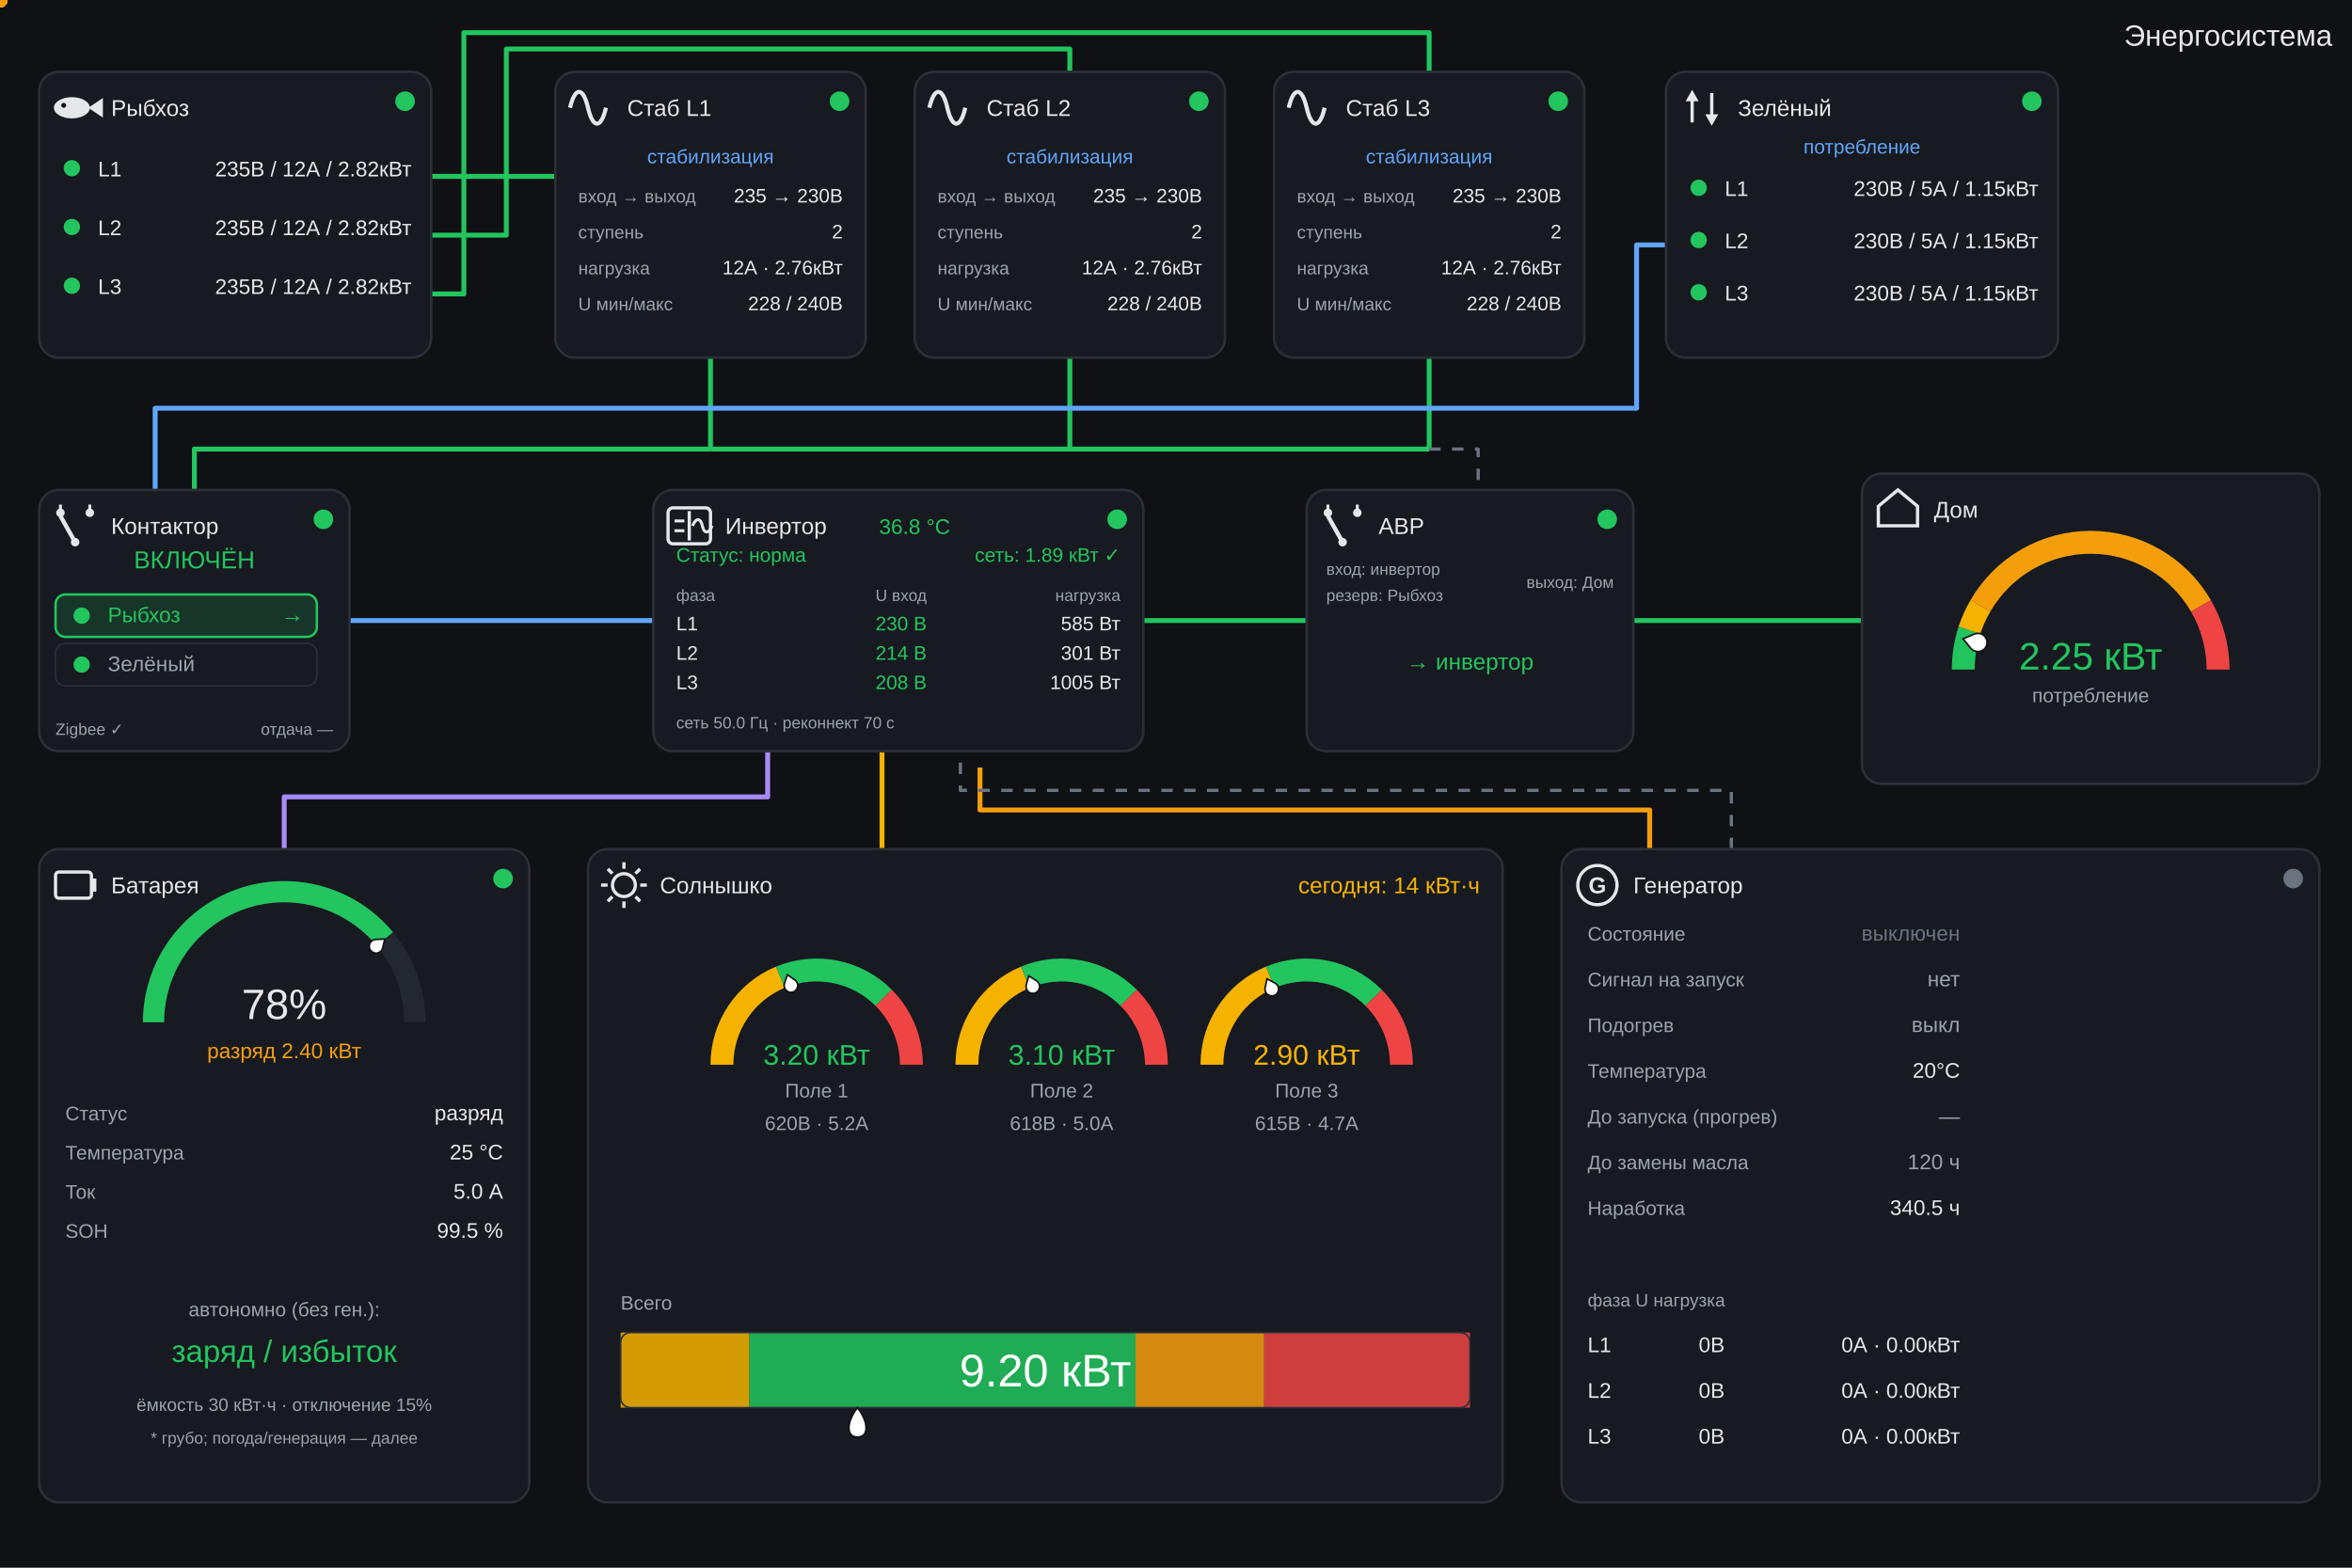
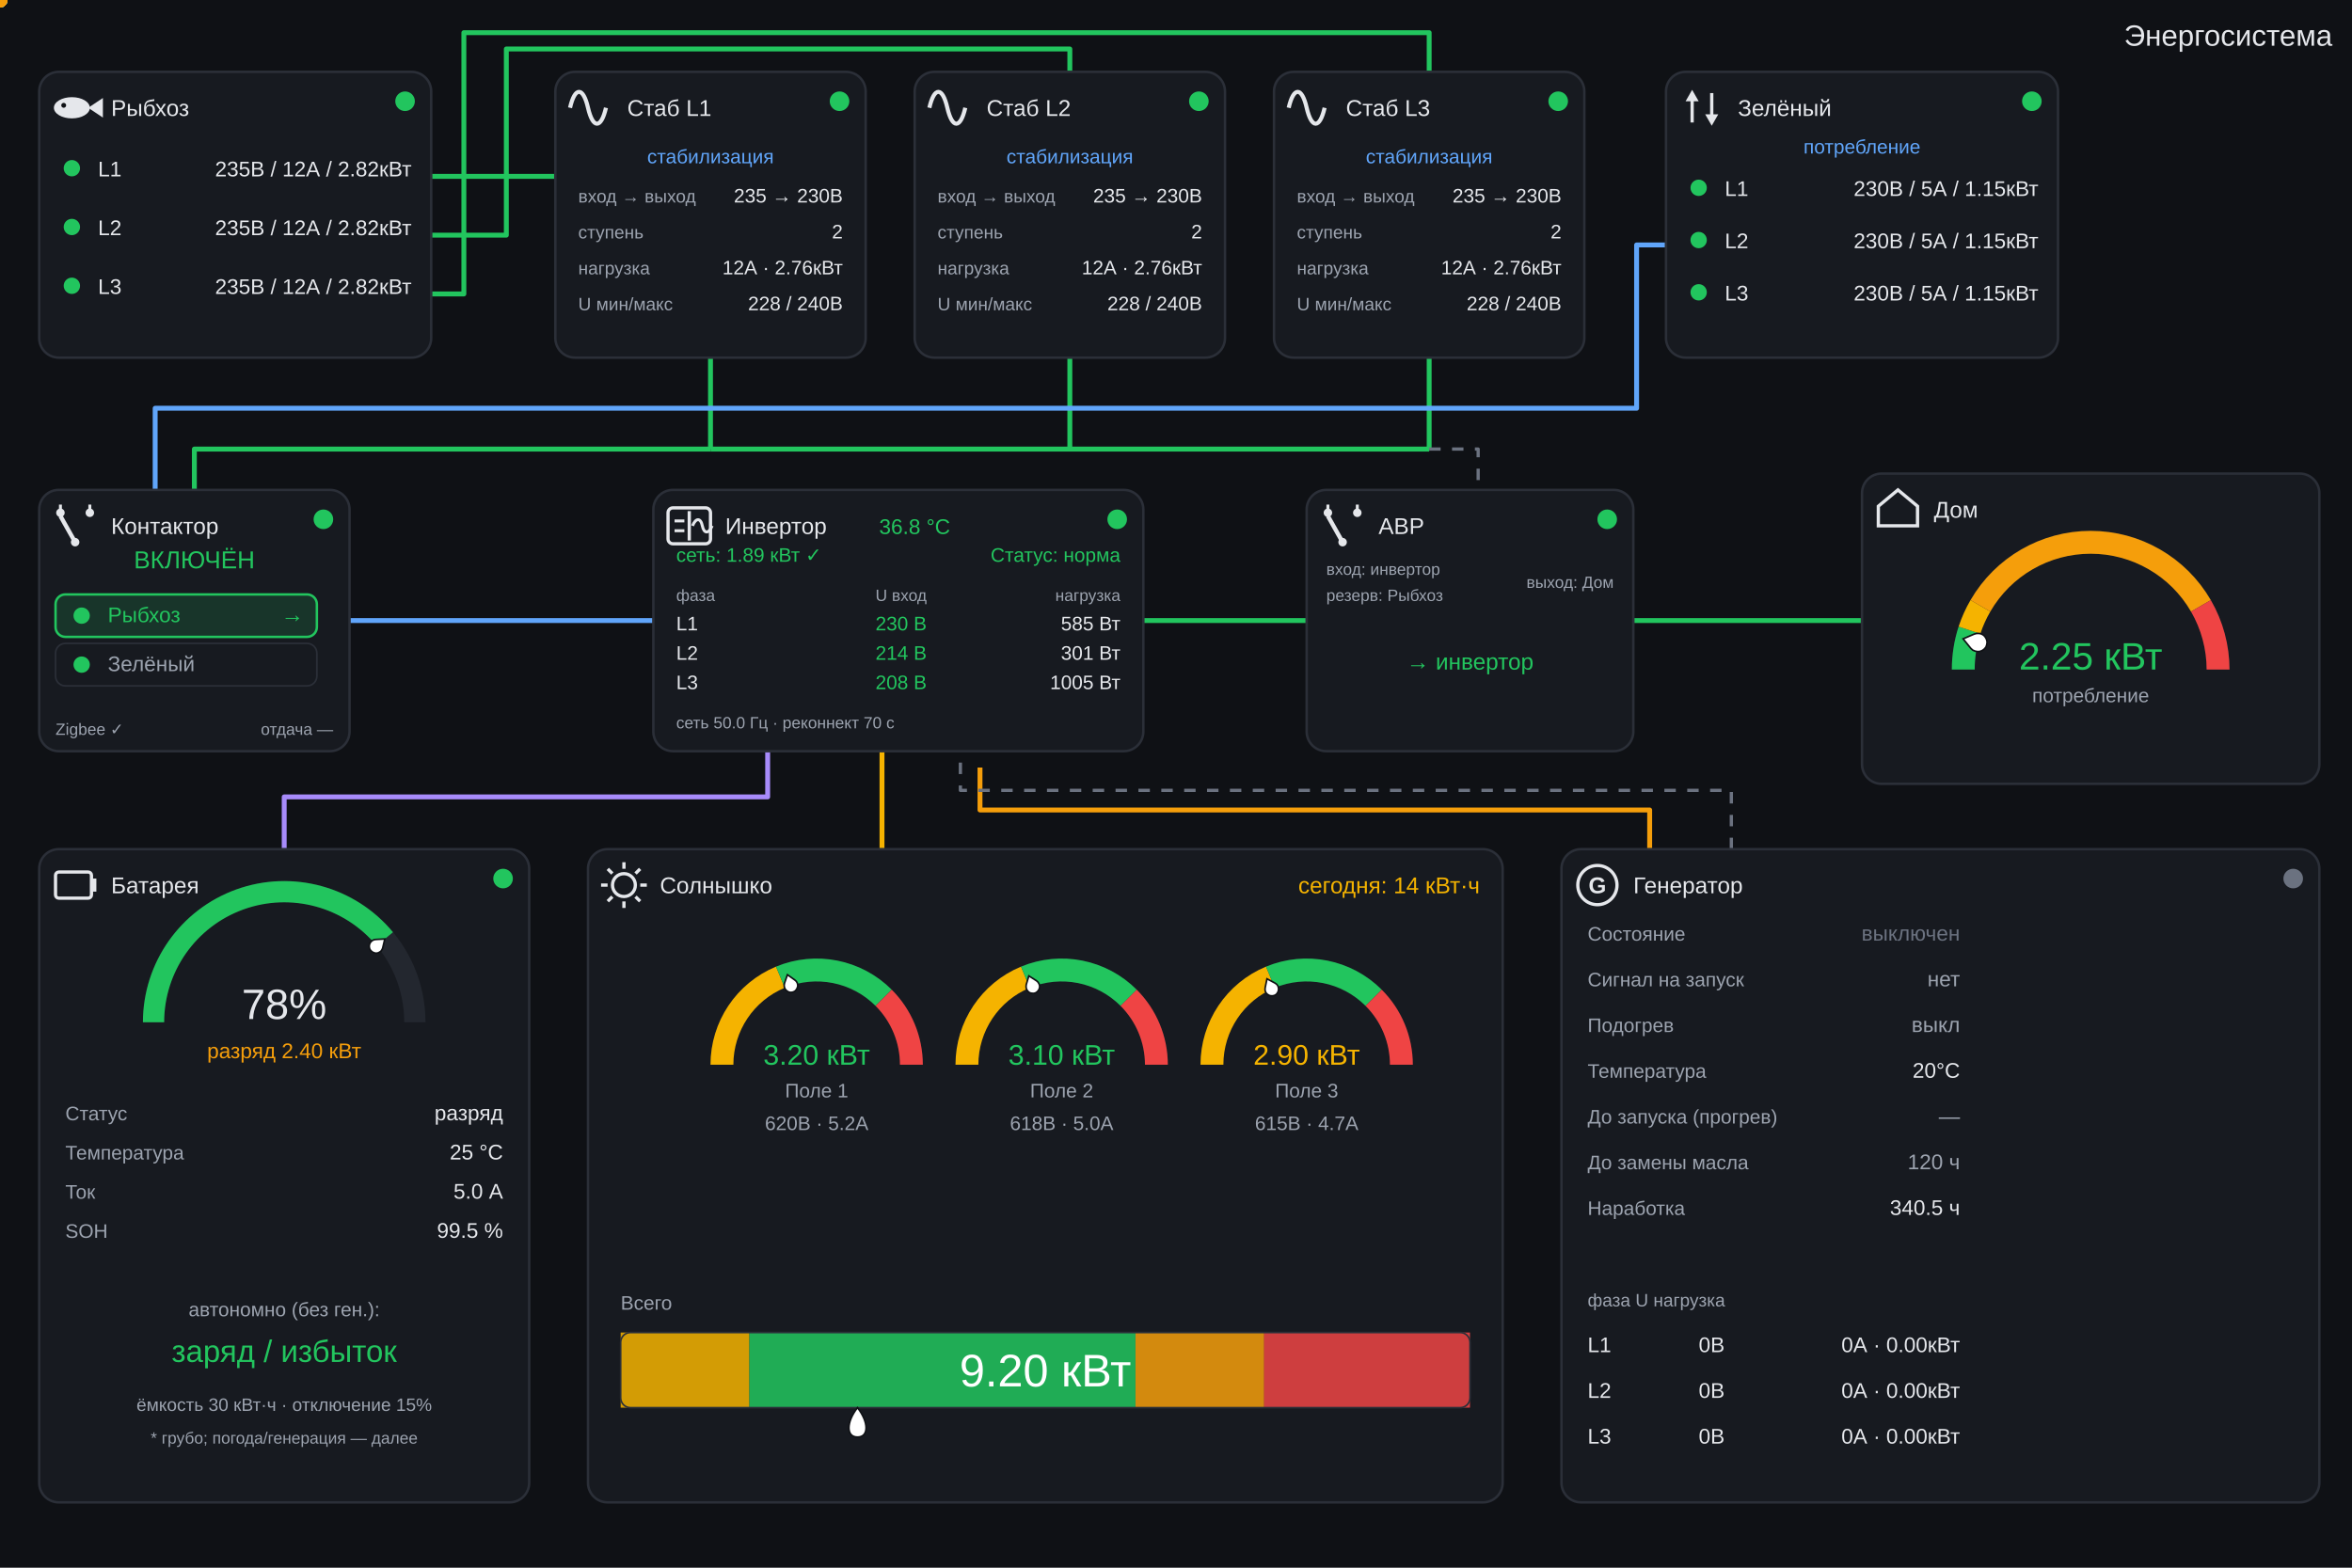
<svg xmlns="http://www.w3.org/2000/svg" viewBox="0 0 1440 960" font-family="Arial,Helvetica,sans-serif">
  <rect x="0" y="0" width="1440" height="960" fill="#0f1115" />
  <text x="1428" y="28" font-size="18" fill="#e5e7eb" text-anchor="end">Энергосистема</text>
  <polyline fill="none" stroke="#22c55e" stroke-width="3" stroke-linejoin="round" points="264,108 340,108 " />
  <circle r="4.5" fill="#22c55e">
    <animateMotion dur="1.46s" repeatCount="indefinite" begin="-0.00s" path="M 264,108 340,108" />
  </circle>
  <polyline fill="none" stroke="#22c55e" stroke-width="3" stroke-linejoin="round" points="264,144 310,144 310,30 655,30 655,44 " />
  <circle r="4.5" fill="#22c55e">
    <animateMotion dur="9.98s" repeatCount="indefinite" begin="-0.00s" path="M 264,144 310,144 310,30 655,30 655,44" />
  </circle>
  <circle r="4.5" fill="#22c55e">
    <animateMotion dur="9.98s" repeatCount="indefinite" begin="-2.00s" path="M 264,144 310,144 310,30 655,30 655,44" />
  </circle>
  <circle r="4.5" fill="#22c55e">
    <animateMotion dur="9.98s" repeatCount="indefinite" begin="-3.99s" path="M 264,144 310,144 310,30 655,30 655,44" />
  </circle>
  <circle r="4.5" fill="#22c55e">
    <animateMotion dur="9.98s" repeatCount="indefinite" begin="-5.99s" path="M 264,144 310,144 310,30 655,30 655,44" />
  </circle>
  <circle r="4.5" fill="#22c55e">
    <animateMotion dur="9.98s" repeatCount="indefinite" begin="-7.98s" path="M 264,144 310,144 310,30 655,30 655,44" />
  </circle>
  <polyline fill="none" stroke="#22c55e" stroke-width="3" stroke-linejoin="round" points="264,180 284,180 284,20 875,20 875,44 " />
  <circle r="4.5" fill="#22c55e">
    <animateMotion dur="15.29s" repeatCount="indefinite" begin="-0.00s" path="M 264,180 284,180 284,20 875,20 875,44" />
  </circle>
  <circle r="4.5" fill="#22c55e">
    <animateMotion dur="15.29s" repeatCount="indefinite" begin="-2.18s" path="M 264,180 284,180 284,20 875,20 875,44" />
  </circle>
  <circle r="4.5" fill="#22c55e">
    <animateMotion dur="15.29s" repeatCount="indefinite" begin="-4.37s" path="M 264,180 284,180 284,20 875,20 875,44" />
  </circle>
  <circle r="4.5" fill="#22c55e">
    <animateMotion dur="15.29s" repeatCount="indefinite" begin="-6.55s" path="M 264,180 284,180 284,20 875,20 875,44" />
  </circle>
  <circle r="4.5" fill="#22c55e">
    <animateMotion dur="15.29s" repeatCount="indefinite" begin="-8.74s" path="M 264,180 284,180 284,20 875,20 875,44" />
  </circle>
  <circle r="4.5" fill="#22c55e">
    <animateMotion dur="15.29s" repeatCount="indefinite" begin="-10.92s" path="M 264,180 284,180 284,20 875,20 875,44" />
  </circle>
  <circle r="4.5" fill="#22c55e">
    <animateMotion dur="15.29s" repeatCount="indefinite" begin="-13.10s" path="M 264,180 284,180 284,20 875,20 875,44" />
  </circle>
  <polyline fill="none" stroke="#22c55e" stroke-width="3" stroke-linejoin="round" points="435,219 435,275 " />
  <circle r="4.5" fill="#22c55e">
    <animateMotion dur="0.92s" repeatCount="indefinite" begin="-0.00s" path="M 435,219 435,275" />
  </circle>
  <polyline fill="none" stroke="#22c55e" stroke-width="3" stroke-linejoin="round" points="655,219 655,275 " />
  <circle r="4.5" fill="#22c55e">
    <animateMotion dur="0.92s" repeatCount="indefinite" begin="-0.00s" path="M 655,219 655,275" />
  </circle>
  <polyline fill="none" stroke="#22c55e" stroke-width="3" stroke-linejoin="round" points="875,219 875,275 " />
  <circle r="4.5" fill="#22c55e">
    <animateMotion dur="0.92s" repeatCount="indefinite" begin="-0.00s" path="M 875,219 875,275" />
  </circle>
  <polyline fill="none" stroke="#22c55e" stroke-width="3" stroke-linejoin="round" points="435,275 875,275 " />
  <polyline fill="none" stroke="#22c55e" stroke-width="3" stroke-linejoin="round" points="435,275 119,275 119,300 " />
  <circle r="4.5" fill="#22c55e">
    <animateMotion dur="5.59s" repeatCount="indefinite" begin="-0.00s" path="M 435,275 119,275 119,300" />
  </circle>
  <circle r="4.5" fill="#22c55e">
    <animateMotion dur="5.59s" repeatCount="indefinite" begin="-1.86s" path="M 435,275 119,275 119,300" />
  </circle>
  <circle r="4.5" fill="#22c55e">
    <animateMotion dur="5.59s" repeatCount="indefinite" begin="-3.73s" path="M 435,275 119,275 119,300" />
  </circle>
  <polyline fill="none" stroke="#6b7280" stroke-width="2" stroke-linejoin="round" stroke-dasharray="7 7" points="875,275 905,275 905,300 " />
  <polyline fill="none" stroke="#60a5fa" stroke-width="3" stroke-linejoin="round" points="1020,150 1002,150 1002,250 95,250 95,300 " />
  <circle r="4.5" fill="#60a5fa">
    <animateMotion dur="20.67s" repeatCount="indefinite" begin="-0.00s" path="M 1020,150 1002,150 1002,250 95,250 95,300" />
  </circle>
  <circle r="4.5" fill="#60a5fa">
    <animateMotion dur="20.67s" repeatCount="indefinite" begin="-2.07s" path="M 1020,150 1002,150 1002,250 95,250 95,300" />
  </circle>
  <circle r="4.5" fill="#60a5fa">
    <animateMotion dur="20.67s" repeatCount="indefinite" begin="-4.13s" path="M 1020,150 1002,150 1002,250 95,250 95,300" />
  </circle>
  <circle r="4.5" fill="#60a5fa">
    <animateMotion dur="20.67s" repeatCount="indefinite" begin="-6.20s" path="M 1020,150 1002,150 1002,250 95,250 95,300" />
  </circle>
  <circle r="4.5" fill="#60a5fa">
    <animateMotion dur="20.67s" repeatCount="indefinite" begin="-8.27s" path="M 1020,150 1002,150 1002,250 95,250 95,300" />
  </circle>
  <circle r="4.5" fill="#60a5fa">
    <animateMotion dur="20.67s" repeatCount="indefinite" begin="-10.34s" path="M 1020,150 1002,150 1002,250 95,250 95,300" />
  </circle>
  <circle r="4.5" fill="#60a5fa">
    <animateMotion dur="20.67s" repeatCount="indefinite" begin="-12.40s" path="M 1020,150 1002,150 1002,250 95,250 95,300" />
  </circle>
  <circle r="4.5" fill="#60a5fa">
    <animateMotion dur="20.67s" repeatCount="indefinite" begin="-14.47s" path="M 1020,150 1002,150 1002,250 95,250 95,300" />
  </circle>
  <circle r="4.5" fill="#60a5fa">
    <animateMotion dur="20.67s" repeatCount="indefinite" begin="-16.54s" path="M 1020,150 1002,150 1002,250 95,250 95,300" />
  </circle>
  <circle r="4.5" fill="#60a5fa">
    <animateMotion dur="20.67s" repeatCount="indefinite" begin="-18.61s" path="M 1020,150 1002,150 1002,250 95,250 95,300" />
  </circle>
  <polyline fill="none" stroke="#60a5fa" stroke-width="3" stroke-linejoin="round" points="214,380 400,380 " />
  <circle r="4.5" fill="#60a5fa">
    <animateMotion dur="3.58s" repeatCount="indefinite" begin="-0.00s" path="M 214,380 400,380" />
  </circle>
  <circle r="4.5" fill="#60a5fa">
    <animateMotion dur="3.58s" repeatCount="indefinite" begin="-1.79s" path="M 214,380 400,380" />
  </circle>
  <polyline fill="none" stroke="#22c55e" stroke-width="3" stroke-linejoin="round" points="700,380 800,380 " />
  <circle r="4.5" fill="#22c55e">
    <animateMotion dur="1.43s" repeatCount="indefinite" begin="-0.00s" path="M 700,380 800,380" />
  </circle>
  <polyline fill="none" stroke="#22c55e" stroke-width="3" stroke-linejoin="round" points="1000,380 1140,380 " />
  <circle r="4.5" fill="#22c55e">
    <animateMotion dur="2.30s" repeatCount="indefinite" begin="-0.00s" path="M 1000,380 1140,380" />
  </circle>
  <polyline fill="none" stroke="#a78bfa" stroke-width="3" stroke-linejoin="round" points="174,520 174,488 470,488 470,460 " />
  <circle r="4.5" fill="#a78bfa">
    <animateMotion dur="6.40s" repeatCount="indefinite" begin="-0.00s" path="M 174,520 174,488 470,488 470,460" />
  </circle>
  <circle r="4.5" fill="#a78bfa">
    <animateMotion dur="6.40s" repeatCount="indefinite" begin="-2.13s" path="M 174,520 174,488 470,488 470,460" />
  </circle>
  <circle r="4.5" fill="#a78bfa">
    <animateMotion dur="6.40s" repeatCount="indefinite" begin="-4.27s" path="M 174,520 174,488 470,488 470,460" />
  </circle>
  <polyline fill="none" stroke="#f5b300" stroke-width="3" stroke-linejoin="round" points="540,520 540,460 " />
  <circle r="4.5" fill="#f5b300">
    <animateMotion dur="0.51s" repeatCount="indefinite" begin="-0.00s" path="M 540,520 540,460" />
  </circle>
  <polyline fill="none" stroke="#f59e0b" stroke-width="3" stroke-linejoin="round" points="1010,520 1010,496 600,496 600,470 " />
  <circle r="4.5" fill="#f59e0b">
    <animateMotion dur="10.70s" repeatCount="indefinite" begin="-0.00s" path="M 1010,520 1010,496 600,496 600,470" />
  </circle>
  <circle r="4.5" fill="#f59e0b">
    <animateMotion dur="10.70s" repeatCount="indefinite" begin="-2.67s" path="M 1010,520 1010,496 600,496 600,470" />
  </circle>
  <circle r="4.5" fill="#f59e0b">
    <animateMotion dur="10.70s" repeatCount="indefinite" begin="-5.35s" path="M 1010,520 1010,496 600,496 600,470" />
  </circle>
  <circle r="4.5" fill="#f59e0b">
    <animateMotion dur="10.70s" repeatCount="indefinite" begin="-8.02s" path="M 1010,520 1010,496 600,496 600,470" />
  </circle>
  <polyline fill="none" stroke="#6b7280" stroke-width="2" stroke-linejoin="round" stroke-dasharray="7 7" points="1060,520 1060,484 588,484 588,460 " />
  <rect x="24" y="44" width="240" height="175" rx="12" fill="#171a20" stroke="#2b2f38" stroke-width="1.5" />
  <g fill="#e5e7eb">
    <ellipse cx="44" cy="66" rx="11" ry="6.5" />
    <polygon points="54,66 63,60 63,72" />
  </g>
  <circle cx="39" cy="64.5" r="1.5" fill="#0f1115" />
  <text x="68" y="71" font-size="14" fill="#e5e7eb" text-anchor="start">Рыбхоз</text>
  <circle cx="248" cy="62" r="6" fill="#22c55e" />
  <circle cx="44" cy="103" r="5" fill="#22c55e" />
  <text x="60" y="108" font-size="13" fill="#e5e7eb" text-anchor="start">L1</text>
  <text x="252" y="108" font-size="13" fill="#e5e7eb" text-anchor="end">235В / 12А / 2.82кВт</text>
  <circle cx="44" cy="139" r="5" fill="#22c55e" />
  <text x="60" y="144" font-size="13" fill="#e5e7eb" text-anchor="start">L2</text>
  <text x="252" y="144" font-size="13" fill="#e5e7eb" text-anchor="end">235В / 12А / 2.82кВт</text>
  <circle cx="44" cy="175" r="5" fill="#22c55e" />
  <text x="60" y="180" font-size="13" fill="#e5e7eb" text-anchor="start">L3</text>
  <text x="252" y="180" font-size="13" fill="#e5e7eb" text-anchor="end">235В / 12А / 2.82кВт</text>
  <rect x="340" y="44" width="190" height="175" rx="12" fill="#171a20" stroke="#2b2f38" stroke-width="1.5" />
  <path d="M 349 66 c 3,-13 8,-13 11,0 c 3,13 8,13 11,0" fill="none" stroke="#e5e7eb" stroke-width="2.5" />
  <text x="384" y="71" font-size="14" fill="#e5e7eb" text-anchor="start">Стаб L1</text>
  <circle cx="514" cy="62" r="6" fill="#22c55e" />
  <text x="435" y="100" font-size="12" fill="#60a5fa" text-anchor="middle">стабилизация</text>
  <text x="354" y="124" font-size="11" fill="#9ca3af" text-anchor="start">вход → выход</text>
  <text x="516" y="124" font-size="12" fill="#e5e7eb" text-anchor="end">235 → 230В</text>
  <text x="354" y="146" font-size="11" fill="#9ca3af" text-anchor="start">ступень</text>
  <text x="516" y="146" font-size="12" fill="#e5e7eb" text-anchor="end">2</text>
  <text x="354" y="168" font-size="11" fill="#9ca3af" text-anchor="start">нагрузка</text>
  <text x="516" y="168" font-size="12" fill="#e5e7eb" text-anchor="end">12А · 2.76кВт</text>
  <text x="354" y="190" font-size="11" fill="#9ca3af" text-anchor="start">U мин/макс</text>
  <text x="516" y="190" font-size="12" fill="#e5e7eb" text-anchor="end">228 / 240В</text>
  <rect x="560" y="44" width="190" height="175" rx="12" fill="#171a20" stroke="#2b2f38" stroke-width="1.5" />
  <path d="M 569 66 c 3,-13 8,-13 11,0 c 3,13 8,13 11,0" fill="none" stroke="#e5e7eb" stroke-width="2.5" />
  <text x="604" y="71" font-size="14" fill="#e5e7eb" text-anchor="start">Стаб L2</text>
  <circle cx="734" cy="62" r="6" fill="#22c55e" />
  <text x="655" y="100" font-size="12" fill="#60a5fa" text-anchor="middle">стабилизация</text>
  <text x="574" y="124" font-size="11" fill="#9ca3af" text-anchor="start">вход → выход</text>
  <text x="736" y="124" font-size="12" fill="#e5e7eb" text-anchor="end">235 → 230В</text>
  <text x="574" y="146" font-size="11" fill="#9ca3af" text-anchor="start">ступень</text>
  <text x="736" y="146" font-size="12" fill="#e5e7eb" text-anchor="end">2</text>
  <text x="574" y="168" font-size="11" fill="#9ca3af" text-anchor="start">нагрузка</text>
  <text x="736" y="168" font-size="12" fill="#e5e7eb" text-anchor="end">12А · 2.76кВт</text>
  <text x="574" y="190" font-size="11" fill="#9ca3af" text-anchor="start">U мин/макс</text>
  <text x="736" y="190" font-size="12" fill="#e5e7eb" text-anchor="end">228 / 240В</text>
  <rect x="780" y="44" width="190" height="175" rx="12" fill="#171a20" stroke="#2b2f38" stroke-width="1.5" />
  <path d="M 789 66 c 3,-13 8,-13 11,0 c 3,13 8,13 11,0" fill="none" stroke="#e5e7eb" stroke-width="2.5" />
  <text x="824" y="71" font-size="14" fill="#e5e7eb" text-anchor="start">Стаб L3</text>
  <circle cx="954" cy="62" r="6" fill="#22c55e" />
  <text x="875" y="100" font-size="12" fill="#60a5fa" text-anchor="middle">стабилизация</text>
  <text x="794" y="124" font-size="11" fill="#9ca3af" text-anchor="start">вход → выход</text>
  <text x="956" y="124" font-size="12" fill="#e5e7eb" text-anchor="end">235 → 230В</text>
  <text x="794" y="146" font-size="11" fill="#9ca3af" text-anchor="start">ступень</text>
  <text x="956" y="146" font-size="12" fill="#e5e7eb" text-anchor="end">2</text>
  <text x="794" y="168" font-size="11" fill="#9ca3af" text-anchor="start">нагрузка</text>
  <text x="956" y="168" font-size="12" fill="#e5e7eb" text-anchor="end">12А · 2.76кВт</text>
  <text x="794" y="190" font-size="11" fill="#9ca3af" text-anchor="start">U мин/макс</text>
  <text x="956" y="190" font-size="12" fill="#e5e7eb" text-anchor="end">228 / 240В</text>
  <rect x="1020" y="44" width="240" height="175" rx="12" fill="#171a20" stroke="#2b2f38" stroke-width="1.5" />
  <line x1="1036" y1="75" x2="1036" y2="60" stroke="#e5e7eb" stroke-width="2" />
  <polygon points="1036,55 1032,62 1040,62" fill="#e5e7eb" />
  <line x1="1048" y1="57" x2="1048" y2="72" stroke="#e5e7eb" stroke-width="2" />
  <polygon points="1048,77 1052,70 1044,70" fill="#e5e7eb" />
  <text x="1064" y="71" font-size="14" fill="#e5e7eb" text-anchor="start">Зелёный</text>
  <circle cx="1244" cy="62" r="6" fill="#22c55e" />
  <text x="1140" y="94" font-size="12" fill="#60a5fa" text-anchor="middle">потребление</text>
  <circle cx="1040" cy="115" r="5" fill="#22c55e" />
  <text x="1056" y="120" font-size="13" fill="#e5e7eb" text-anchor="start">L1</text>
  <text x="1248" y="120" font-size="13" fill="#e5e7eb" text-anchor="end">230В / 5А / 1.15кВт</text>
  <circle cx="1040" cy="147" r="5" fill="#22c55e" />
  <text x="1056" y="152" font-size="13" fill="#e5e7eb" text-anchor="start">L2</text>
  <text x="1248" y="152" font-size="13" fill="#e5e7eb" text-anchor="end">230В / 5А / 1.15кВт</text>
  <circle cx="1040" cy="179" r="5" fill="#22c55e" />
  <text x="1056" y="184" font-size="13" fill="#e5e7eb" text-anchor="start">L3</text>
  <text x="1248" y="184" font-size="13" fill="#e5e7eb" text-anchor="end">230В / 5А / 1.15кВт</text>
  <rect x="24" y="300" width="190" height="160" rx="12" fill="#171a20" stroke="#2b2f38" stroke-width="1.5" />
  <circle cx="37" cy="314" r="2.6" fill="#e5e7eb" />
  <circle cx="55" cy="314" r="2.6" fill="#e5e7eb" />
  <circle cx="46" cy="332" r="2.6" fill="#e5e7eb" />
  <line x1="37" y1="314" x2="37" y2="309" stroke="#e5e7eb" stroke-width="1.8" />
  <line x1="55" y1="314" x2="55" y2="309" stroke="#e5e7eb" stroke-width="1.8" />
  <line x1="46" y1="332" x2="37" y2="316" stroke="#e5e7eb" stroke-width="2.6" />
  <text x="68" y="327" font-size="14" fill="#e5e7eb" text-anchor="start">Контактор</text>
  <circle cx="198" cy="318" r="6" fill="#22c55e" />
  <text x="119" y="348" font-size="15" fill="#22c55e" text-anchor="middle">ВКЛЮЧЁН</text>
  <rect x="34" y="364" width="160" height="26" rx="6" fill="#22c55e" fill-opacity="0.16" stroke="#22c55e" stroke-width="1.5" />
  <circle cx="50" cy="377" r="5" fill="#22c55e" />
  <text x="66" y="381" font-size="13" fill="#22c55e" text-anchor="start">Рыбхоз</text>
  <text x="186" y="381" font-size="14" fill="#22c55e" text-anchor="end">→</text>
  <rect x="34" y="394" width="160" height="26" rx="6" fill="none" stroke="#2b2f38" stroke-width="1" />
  <circle cx="50" cy="407" r="5" fill="#22c55e" />
  <text x="66" y="411" font-size="13" fill="#9ca3af" text-anchor="start">Зелёный</text>
  <text x="34" y="450" font-size="10" fill="#9ca3af" text-anchor="start">Zigbee ✓</text>
  <text x="204" y="450" font-size="10" fill="#9ca3af" text-anchor="end">отдача —</text>
  <rect x="400" y="300" width="300" height="160" rx="12" fill="#171a20" stroke="#2b2f38" stroke-width="1.5" />
  <rect x="409" y="311" width="26" height="22" rx="3" fill="none" stroke="#e5e7eb" stroke-width="2" />
  <line x1="422" y1="313" x2="422" y2="331" stroke="#e5e7eb" stroke-width="2" />
  <path d="M 424 322 c 2,-5 5,-5 6,0 c 1,5 4,5 6,0" fill="none" stroke="#e5e7eb" stroke-width="1.8" />
  <line x1="413" y1="319" x2="419" y2="319" stroke="#e5e7eb" stroke-width="1.8" />
  <line x1="413" y1="325" x2="419" y2="325" stroke="#e5e7eb" stroke-width="1.8" />
  <text x="444" y="327" font-size="14" fill="#e5e7eb" text-anchor="start">Инвертор</text>
  <circle cx="684" cy="318" r="6" fill="#22c55e" />
  <text x="560" y="327" font-size="13" fill="#22c55e" text-anchor="middle">36.8 °C</text>
-   <text x="414" y="344" font-size="12" fill="#22c55e" text-anchor="start">Статус: норма</text>
-   <text x="686" y="344" font-size="12" fill="#22c55e" text-anchor="end">сеть: 1.89 кВт ✓</text>
+   <text x="414" y="344" font-size="12" fill="#22c55e" text-anchor="start">сеть: 1.89 кВт ✓</text>
+   <text x="686" y="344" font-size="12" fill="#22c55e" text-anchor="end">Статус: норма</text>
  <text x="414" y="368" font-size="10" fill="#9ca3af" text-anchor="start">фаза</text>
  <text x="536" y="368" font-size="10" fill="#9ca3af" text-anchor="start">U вход</text>
  <text x="686" y="368" font-size="10" fill="#9ca3af" text-anchor="end">нагрузка</text>
  <text x="414" y="386" font-size="12" fill="#e5e7eb" text-anchor="start">L1</text>
  <text x="536" y="386" font-size="12" fill="#22c55e" text-anchor="start">230 В</text>
  <text x="686" y="386" font-size="12" fill="#e5e7eb" text-anchor="end">585 Вт</text>
  <text x="414" y="404" font-size="12" fill="#e5e7eb" text-anchor="start">L2</text>
  <text x="536" y="404" font-size="12" fill="#22c55e" text-anchor="start">214 В</text>
  <text x="686" y="404" font-size="12" fill="#e5e7eb" text-anchor="end">301 Вт</text>
  <text x="414" y="422" font-size="12" fill="#e5e7eb" text-anchor="start">L3</text>
  <text x="536" y="422" font-size="12" fill="#22c55e" text-anchor="start">208 В</text>
  <text x="686" y="422" font-size="12" fill="#e5e7eb" text-anchor="end">1005 Вт</text>
  <text x="414" y="446" font-size="10" fill="#9ca3af" text-anchor="start">сеть 50.0 Гц · реконнект 70 с</text>
  <rect x="800" y="300" width="200" height="160" rx="12" fill="#171a20" stroke="#2b2f38" stroke-width="1.5" />
  <circle cx="813" cy="314" r="2.6" fill="#e5e7eb" />
  <circle cx="831" cy="314" r="2.6" fill="#e5e7eb" />
  <circle cx="822" cy="332" r="2.6" fill="#e5e7eb" />
  <line x1="813" y1="314" x2="813" y2="309" stroke="#e5e7eb" stroke-width="1.8" />
  <line x1="831" y1="314" x2="831" y2="309" stroke="#e5e7eb" stroke-width="1.8" />
  <line x1="822" y1="332" x2="813" y2="316" stroke="#e5e7eb" stroke-width="2.6" />
  <text x="844" y="327" font-size="14" fill="#e5e7eb" text-anchor="start">АВР</text>
  <circle cx="984" cy="318" r="6" fill="#22c55e" />
  <text x="812" y="352" font-size="10" fill="#9ca3af" text-anchor="start">вход: инвертор</text>
  <text x="812" y="368" font-size="10" fill="#9ca3af" text-anchor="start">резерв: Рыбхоз</text>
  <text x="988" y="360" font-size="10" fill="#9ca3af" text-anchor="end">выход: Дом</text>
  <text x="900" y="410" font-size="14" fill="#22c55e" text-anchor="middle">→ инвертор</text>
  <rect x="1140" y="290" width="280" height="190" rx="12" fill="#171a20" stroke="#2b2f38" stroke-width="1.5" />
  <path d="M 1150 322 L 1150 310 L 1162 300 L 1174 310 L 1174 322 Z" fill="none" stroke="#e5e7eb" stroke-width="2" />
  <text x="1184" y="317" font-size="14" fill="#e5e7eb" text-anchor="start">Дом</text>
  <path fill="none" stroke="#23272f" stroke-width="14" stroke-linecap="butt" d="M 1202.0 410.0 A 78 78 0 0 1 1358.0 410.0" />
  <path fill="none" stroke="#22c55e" stroke-width="14" stroke-linecap="butt" d="M 1202.0 410.0 A 78 78 0 0 1 1205.8 385.9" />
  <path fill="none" stroke="#f5b300" stroke-width="14" stroke-linecap="butt" d="M 1205.8 385.9 A 78 78 0 0 1 1212.5 371.0" />
  <path fill="none" stroke="#f59e0b" stroke-width="14" stroke-linecap="butt" d="M 1212.5 371.0 A 78 78 0 0 1 1347.5 371.0" />
  <path fill="none" stroke="#ef4444" stroke-width="14" stroke-linecap="butt" d="M 1347.5 371.0 A 78 78 0 0 1 1358.0 410.0" />
  <path d="M 1201.9,391.2 L 1208.7,388.3 L 1210.2,387.9 L 1211.8,387.9 L 1213.3,388.3 L 1214.6,389.1 L 1215.6,390.3 L 1216.3,391.7 L 1216.6,393.2 L 1216.4,394.7 L 1215.9,396.2 L 1214.9,397.4 L 1213.7,398.3 L 1212.2,398.9 L 1210.7,399.0 L 1209.2,398.7 L 1207.8,398.1 L 1206.6,397.0 Z" fill="#ffffff" stroke="#0f1115" stroke-width="1" />
  <text x="1280" y="410" font-size="23.4" fill="#22c55e" text-anchor="middle">2.25 кВт</text>
  <text x="1280" y="430" font-size="12" fill="#9ca3af" text-anchor="middle">потребление</text>
  <rect x="24" y="520" width="300" height="400" rx="12" fill="#171a20" stroke="#2b2f38" stroke-width="1.5" />
  <rect x="34" y="534" width="22" height="16" rx="2" fill="none" stroke="#e5e7eb" stroke-width="2" />
  <rect x="56" y="538" width="3" height="8" fill="#e5e7eb" />
  <text x="68" y="547" font-size="14" fill="#e5e7eb" text-anchor="start">Батарея</text>
  <circle cx="308" cy="538" r="6" fill="#22c55e" />
  <path fill="none" stroke="#23272f" stroke-width="13" stroke-linecap="butt" d="M 94.0 626.0 A 80 80 0 0 1 254.0 626.0" />
  <path fill="none" stroke="#22c55e" stroke-width="13" stroke-linecap="butt" d="M 94.0 626.0 A 80 80 0 0 1 235.6 575.0" />
  <path d="M 235.6,575.0 L 234.3,580.5 L 233.9,581.5 L 233.2,582.5 L 232.3,583.1 L 231.2,583.6 L 230.0,583.7 L 228.9,583.4 L 227.9,582.9 L 227.0,582.1 L 226.4,581.2 L 226.1,580.0 L 226.1,578.9 L 226.4,577.8 L 227.0,576.8 L 227.9,576.0 L 228.9,575.5 L 230.0,575.3 Z" fill="#ffffff" stroke="#0f1115" stroke-width="1" />
  <text x="174" y="624" font-size="26" fill="#e5e7eb" text-anchor="middle">78%</text>
  <text x="174" y="648" font-size="13" fill="#f59e0b" text-anchor="middle">разряд 2.40 кВт</text>
  <text x="40" y="686" font-size="12" fill="#9ca3af" text-anchor="start">Статус</text>
  <text x="308" y="686" font-size="13" fill="#e5e7eb" text-anchor="end">разряд</text>
  <text x="40" y="710" font-size="12" fill="#9ca3af" text-anchor="start">Температура</text>
  <text x="308" y="710" font-size="13" fill="#e5e7eb" text-anchor="end">25 °C</text>
  <text x="40" y="734" font-size="12" fill="#9ca3af" text-anchor="start">Ток</text>
  <text x="308" y="734" font-size="13" fill="#e5e7eb" text-anchor="end">5.0 А</text>
  <text x="40" y="758" font-size="12" fill="#9ca3af" text-anchor="start">SOH</text>
  <text x="308" y="758" font-size="13" fill="#e5e7eb" text-anchor="end">99.5 %</text>
  <text x="174" y="806" font-size="12" fill="#9ca3af" text-anchor="middle">автономно (без ген.):</text>
  <text x="174" y="834" font-size="19" fill="#22c55e" text-anchor="middle">заряд / избыток</text>
  <text x="174" y="864" font-size="11" fill="#9ca3af" text-anchor="middle">ёмкость 30 кВт·ч · отключение 15%</text>
  <text x="174" y="884" font-size="10" fill="#9ca3af" text-anchor="middle">* грубо; погода/генерация — далее</text>
  <rect x="360" y="520" width="560" height="400" rx="12" fill="#171a20" stroke="#2b2f38" stroke-width="1.5" />
  <circle cx="382" cy="542" r="7" fill="none" stroke="#e5e7eb" stroke-width="2" />
  <line x1="392.0" y1="542.0" x2="396.0" y2="542.0" stroke="#e5e7eb" stroke-width="2" />
  <line x1="389.1" y1="534.9" x2="391.9" y2="532.1" stroke="#e5e7eb" stroke-width="2" />
  <line x1="382.0" y1="532.0" x2="382.0" y2="528.0" stroke="#e5e7eb" stroke-width="2" />
  <line x1="374.9" y1="534.9" x2="372.1" y2="532.1" stroke="#e5e7eb" stroke-width="2" />
  <line x1="372.0" y1="542.0" x2="368.0" y2="542.0" stroke="#e5e7eb" stroke-width="2" />
  <line x1="374.9" y1="549.1" x2="372.1" y2="551.9" stroke="#e5e7eb" stroke-width="2" />
  <line x1="382.0" y1="552.0" x2="382.0" y2="556.0" stroke="#e5e7eb" stroke-width="2" />
  <line x1="389.1" y1="549.1" x2="391.9" y2="551.9" stroke="#e5e7eb" stroke-width="2" />
  <text x="404" y="547" font-size="14" fill="#e5e7eb" text-anchor="start">Солнышко</text>
  <text x="906" y="547" font-size="14" fill="#f5b300" text-anchor="end">сегодня: 14 кВт·ч</text>
  <path fill="none" stroke="#23272f" stroke-width="14" stroke-linecap="butt" d="M 442.0 652.0 A 58 58 0 0 1 558.0 652.0" />
  <path fill="none" stroke="#f5b300" stroke-width="14" stroke-linecap="butt" d="M 442.0 652.0 A 58 58 0 0 1 477.8 598.4" />
  <path fill="none" stroke="#22c55e" stroke-width="14" stroke-linecap="butt" d="M 477.8 598.4 A 58 58 0 0 1 541.0 611.0" />
  <path fill="none" stroke="#ef4444" stroke-width="14" stroke-linecap="butt" d="M 541.0 611.0 A 58 58 0 0 1 558.0 652.0" />
  <path d="M 482.1,596.9 L 486.6,600.1 L 487.5,600.9 L 488.1,601.9 L 488.4,603.0 L 488.4,604.1 L 488.0,605.2 L 487.4,606.2 L 486.6,607.0 L 485.5,607.5 L 484.4,607.7 L 483.2,607.6 L 482.2,607.1 L 481.3,606.4 L 480.6,605.5 L 480.2,604.4 L 480.1,603.3 L 480.3,602.1 Z" fill="#ffffff" stroke="#0f1115" stroke-width="1" />
  <text x="500" y="652" font-size="17.4" fill="#22c55e" text-anchor="middle">3.20 кВт</text>
  <text x="500" y="672" font-size="12" fill="#9ca3af" text-anchor="middle">Поле 1</text>
  <text x="500" y="692" font-size="12" fill="#9ca3af" text-anchor="middle">620В · 5.2А</text>
  <path fill="none" stroke="#23272f" stroke-width="14" stroke-linecap="butt" d="M 592.0 652.0 A 58 58 0 0 1 708.0 652.0" />
  <path fill="none" stroke="#f5b300" stroke-width="14" stroke-linecap="butt" d="M 592.0 652.0 A 58 58 0 0 1 627.8 598.4" />
  <path fill="none" stroke="#22c55e" stroke-width="14" stroke-linecap="butt" d="M 627.8 598.4 A 58 58 0 0 1 691.0 611.0" />
  <path fill="none" stroke="#ef4444" stroke-width="14" stroke-linecap="butt" d="M 691.0 611.0 A 58 58 0 0 1 708.0 652.0" />
  <path d="M 629.9,597.6 L 634.6,600.6 L 635.5,601.4 L 636.1,602.4 L 636.5,603.5 L 636.5,604.6 L 636.2,605.7 L 635.6,606.7 L 634.8,607.5 L 633.8,608.1 L 632.7,608.3 L 631.5,608.2 L 630.4,607.9 L 629.5,607.2 L 628.8,606.3 L 628.3,605.2 L 628.2,604.1 L 628.3,603.0 Z" fill="#ffffff" stroke="#0f1115" stroke-width="1" />
  <text x="650" y="652" font-size="17.4" fill="#22c55e" text-anchor="middle">3.10 кВт</text>
  <text x="650" y="672" font-size="12" fill="#9ca3af" text-anchor="middle">Поле 2</text>
  <text x="650" y="692" font-size="12" fill="#9ca3af" text-anchor="middle">618В · 5.0А</text>
  <path fill="none" stroke="#23272f" stroke-width="14" stroke-linecap="butt" d="M 742.0 652.0 A 58 58 0 0 1 858.0 652.0" />
  <path fill="none" stroke="#f5b300" stroke-width="14" stroke-linecap="butt" d="M 742.0 652.0 A 58 58 0 0 1 777.8 598.4" />
  <path fill="none" stroke="#22c55e" stroke-width="14" stroke-linecap="butt" d="M 777.8 598.4 A 58 58 0 0 1 841.0 611.0" />
  <path fill="none" stroke="#ef4444" stroke-width="14" stroke-linecap="butt" d="M 841.0 611.0 A 58 58 0 0 1 858.0 652.0" />
  <path d="M 775.7,599.4 L 780.6,602.0 L 781.6,602.7 L 782.3,603.6 L 782.7,604.7 L 782.8,605.8 L 782.6,607.0 L 782.1,608.0 L 781.4,608.9 L 780.4,609.5 L 779.3,609.8 L 778.1,609.8 L 777.0,609.5 L 776.0,608.9 L 775.2,608.1 L 774.7,607.1 L 774.5,606.0 L 774.6,604.8 Z" fill="#ffffff" stroke="#0f1115" stroke-width="1" />
  <text x="800" y="652" font-size="17.4" fill="#f5b300" text-anchor="middle">2.90 кВт</text>
  <text x="800" y="672" font-size="12" fill="#9ca3af" text-anchor="middle">Поле 3</text>
  <text x="800" y="692" font-size="12" fill="#9ca3af" text-anchor="middle">615В · 4.7А</text>
  <text x="380" y="802" font-size="12" fill="#9ca3af" text-anchor="start">Всего</text>
  <rect x="380.0" y="816" width="78.8" height="46" fill="#f5b300" opacity="0.85" />
  <rect x="458.8" y="816" width="236.4" height="46" fill="#22c55e" opacity="0.85" />
  <rect x="695.2" y="816" width="78.8" height="46" fill="#f59e0b" opacity="0.85" />
  <rect x="773.9" y="816" width="126.1" height="46" fill="#ef4444" opacity="0.85" />
  <rect x="380" y="816" width="520" height="46" rx="6" fill="none" stroke="#2b2f38" stroke-width="1" />
  <path d="M 525.0,862 C 532.0,871 532.0,880 525.0,880 C 518.0,880 518.0,871 525.0,862 Z" fill="#ffffff" stroke="#0f1115" stroke-width="1" />
  <text x="640" y="849" font-size="28" fill="#ffffff" text-anchor="middle">9.20 кВт</text>
  <rect x="956" y="520" width="464" height="400" rx="12" fill="#171a20" stroke="#2b2f38" stroke-width="1.5" />
  <circle cx="978" cy="542" r="12" fill="none" stroke="#e5e7eb" stroke-width="2" />
  <text x="978" y="547" font-size="14" font-weight="bold" fill="#e5e7eb" text-anchor="middle">G</text>
  <text x="1000" y="547" font-size="14" fill="#e5e7eb" text-anchor="start">Генератор</text>
  <circle cx="1404" cy="538" r="6" fill="#6b7280" />
  <text x="972" y="576" font-size="12" fill="#9ca3af" text-anchor="start">Состояние</text>
  <text x="1200" y="576" font-size="13" fill="#6b7280" text-anchor="end">выключен</text>
  <text x="972" y="604" font-size="12" fill="#9ca3af" text-anchor="start">Сигнал на запуск</text>
  <text x="1200" y="604" font-size="13" fill="#9ca3af" text-anchor="end">нет</text>
  <text x="972" y="632" font-size="12" fill="#9ca3af" text-anchor="start">Подогрев</text>
  <text x="1200" y="632" font-size="13" fill="#9ca3af" text-anchor="end">выкл</text>
  <text x="972" y="660" font-size="12" fill="#9ca3af" text-anchor="start">Температура</text>
  <text x="1200" y="660" font-size="13" fill="#e5e7eb" text-anchor="end">20°C</text>
  <text x="972" y="688" font-size="12" fill="#9ca3af" text-anchor="start">До запуска (прогрев)</text>
  <text x="1200" y="688" font-size="13" fill="#9ca3af" text-anchor="end">—</text>
  <text x="972" y="716" font-size="12" fill="#9ca3af" text-anchor="start">До замены масла</text>
  <text x="1200" y="716" font-size="13" fill="#9ca3af" text-anchor="end">120 ч</text>
  <text x="972" y="744" font-size="12" fill="#9ca3af" text-anchor="start">Наработка</text>
  <text x="1200" y="744" font-size="13" fill="#e5e7eb" text-anchor="end">340.5 ч</text>
  <text x="972" y="800" font-size="11" fill="#9ca3af" text-anchor="start">фаза      U          нагрузка</text>
  <text x="972" y="828" font-size="13" fill="#e5e7eb" text-anchor="start">L1</text>
  <text x="1040" y="828" font-size="13" fill="#e5e7eb" text-anchor="start">0В</text>
  <text x="1200" y="828" font-size="13" fill="#e5e7eb" text-anchor="end">0А · 0.00кВт</text>
  <text x="972" y="856" font-size="13" fill="#e5e7eb" text-anchor="start">L2</text>
  <text x="1040" y="856" font-size="13" fill="#e5e7eb" text-anchor="start">0В</text>
  <text x="1200" y="856" font-size="13" fill="#e5e7eb" text-anchor="end">0А · 0.00кВт</text>
  <text x="972" y="884" font-size="13" fill="#e5e7eb" text-anchor="start">L3</text>
  <text x="1040" y="884" font-size="13" fill="#e5e7eb" text-anchor="start">0В</text>
  <text x="1200" y="884" font-size="13" fill="#e5e7eb" text-anchor="end">0А · 0.00кВт</text>
</svg>
